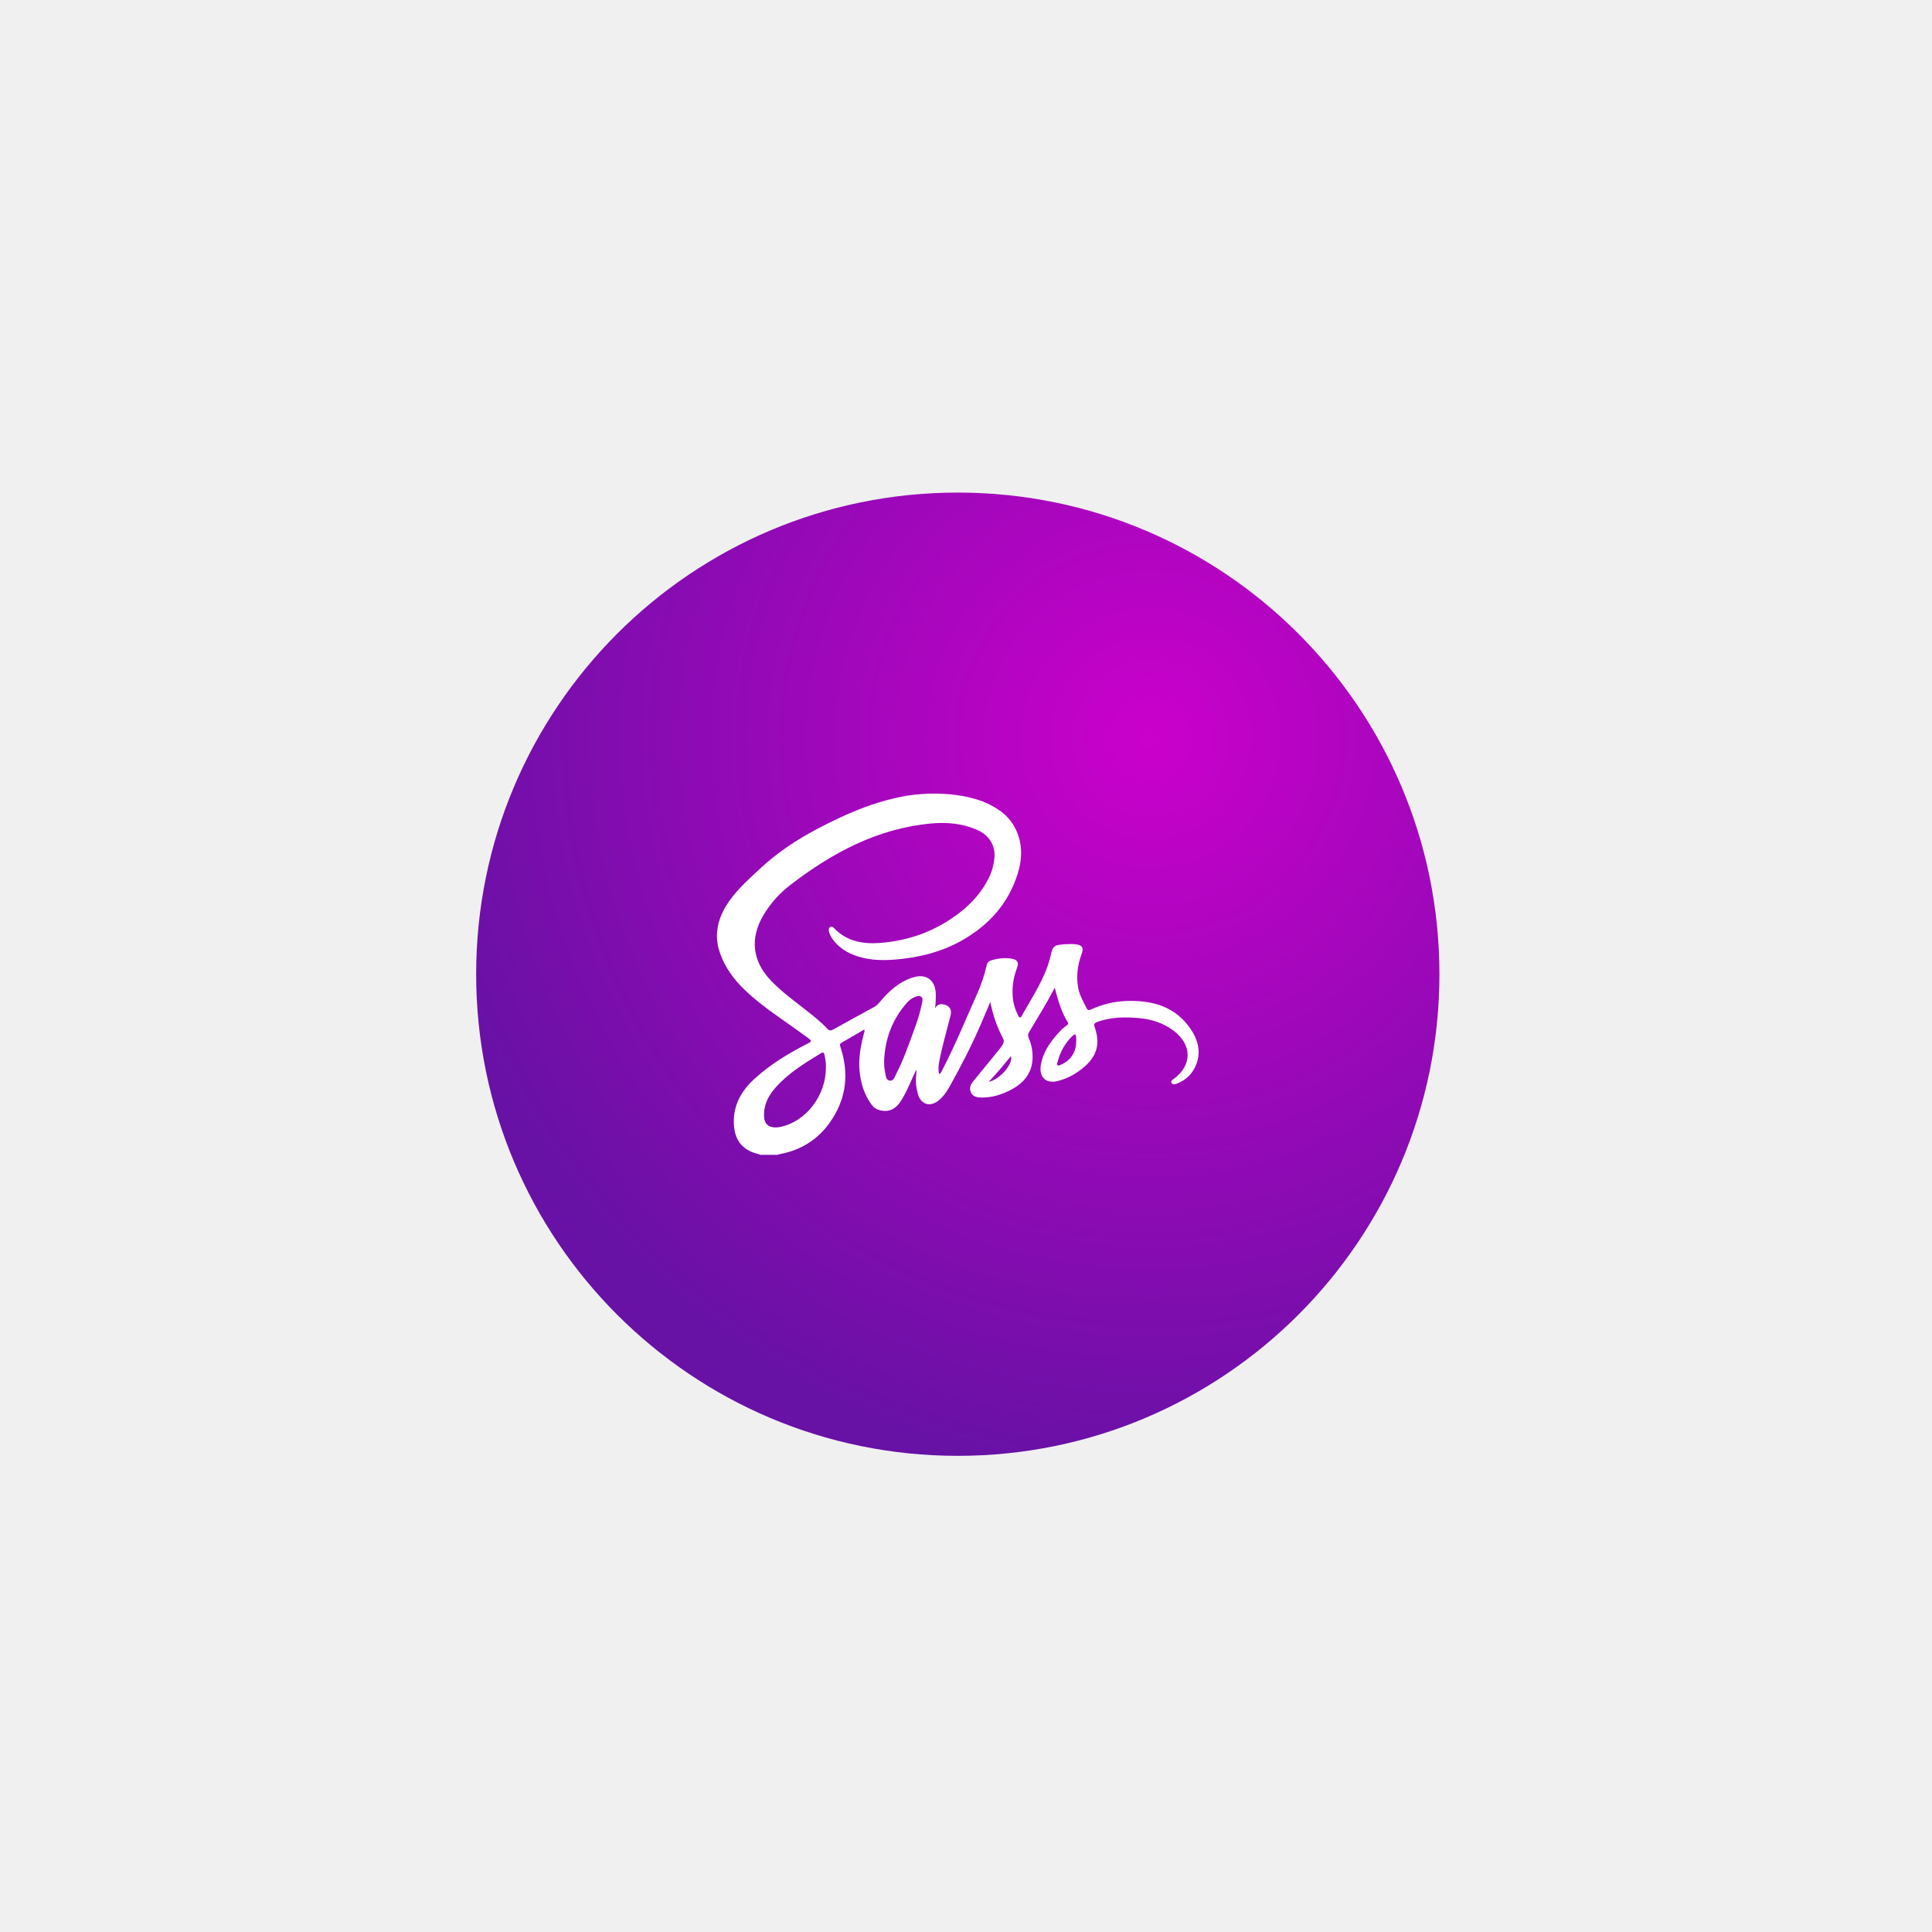
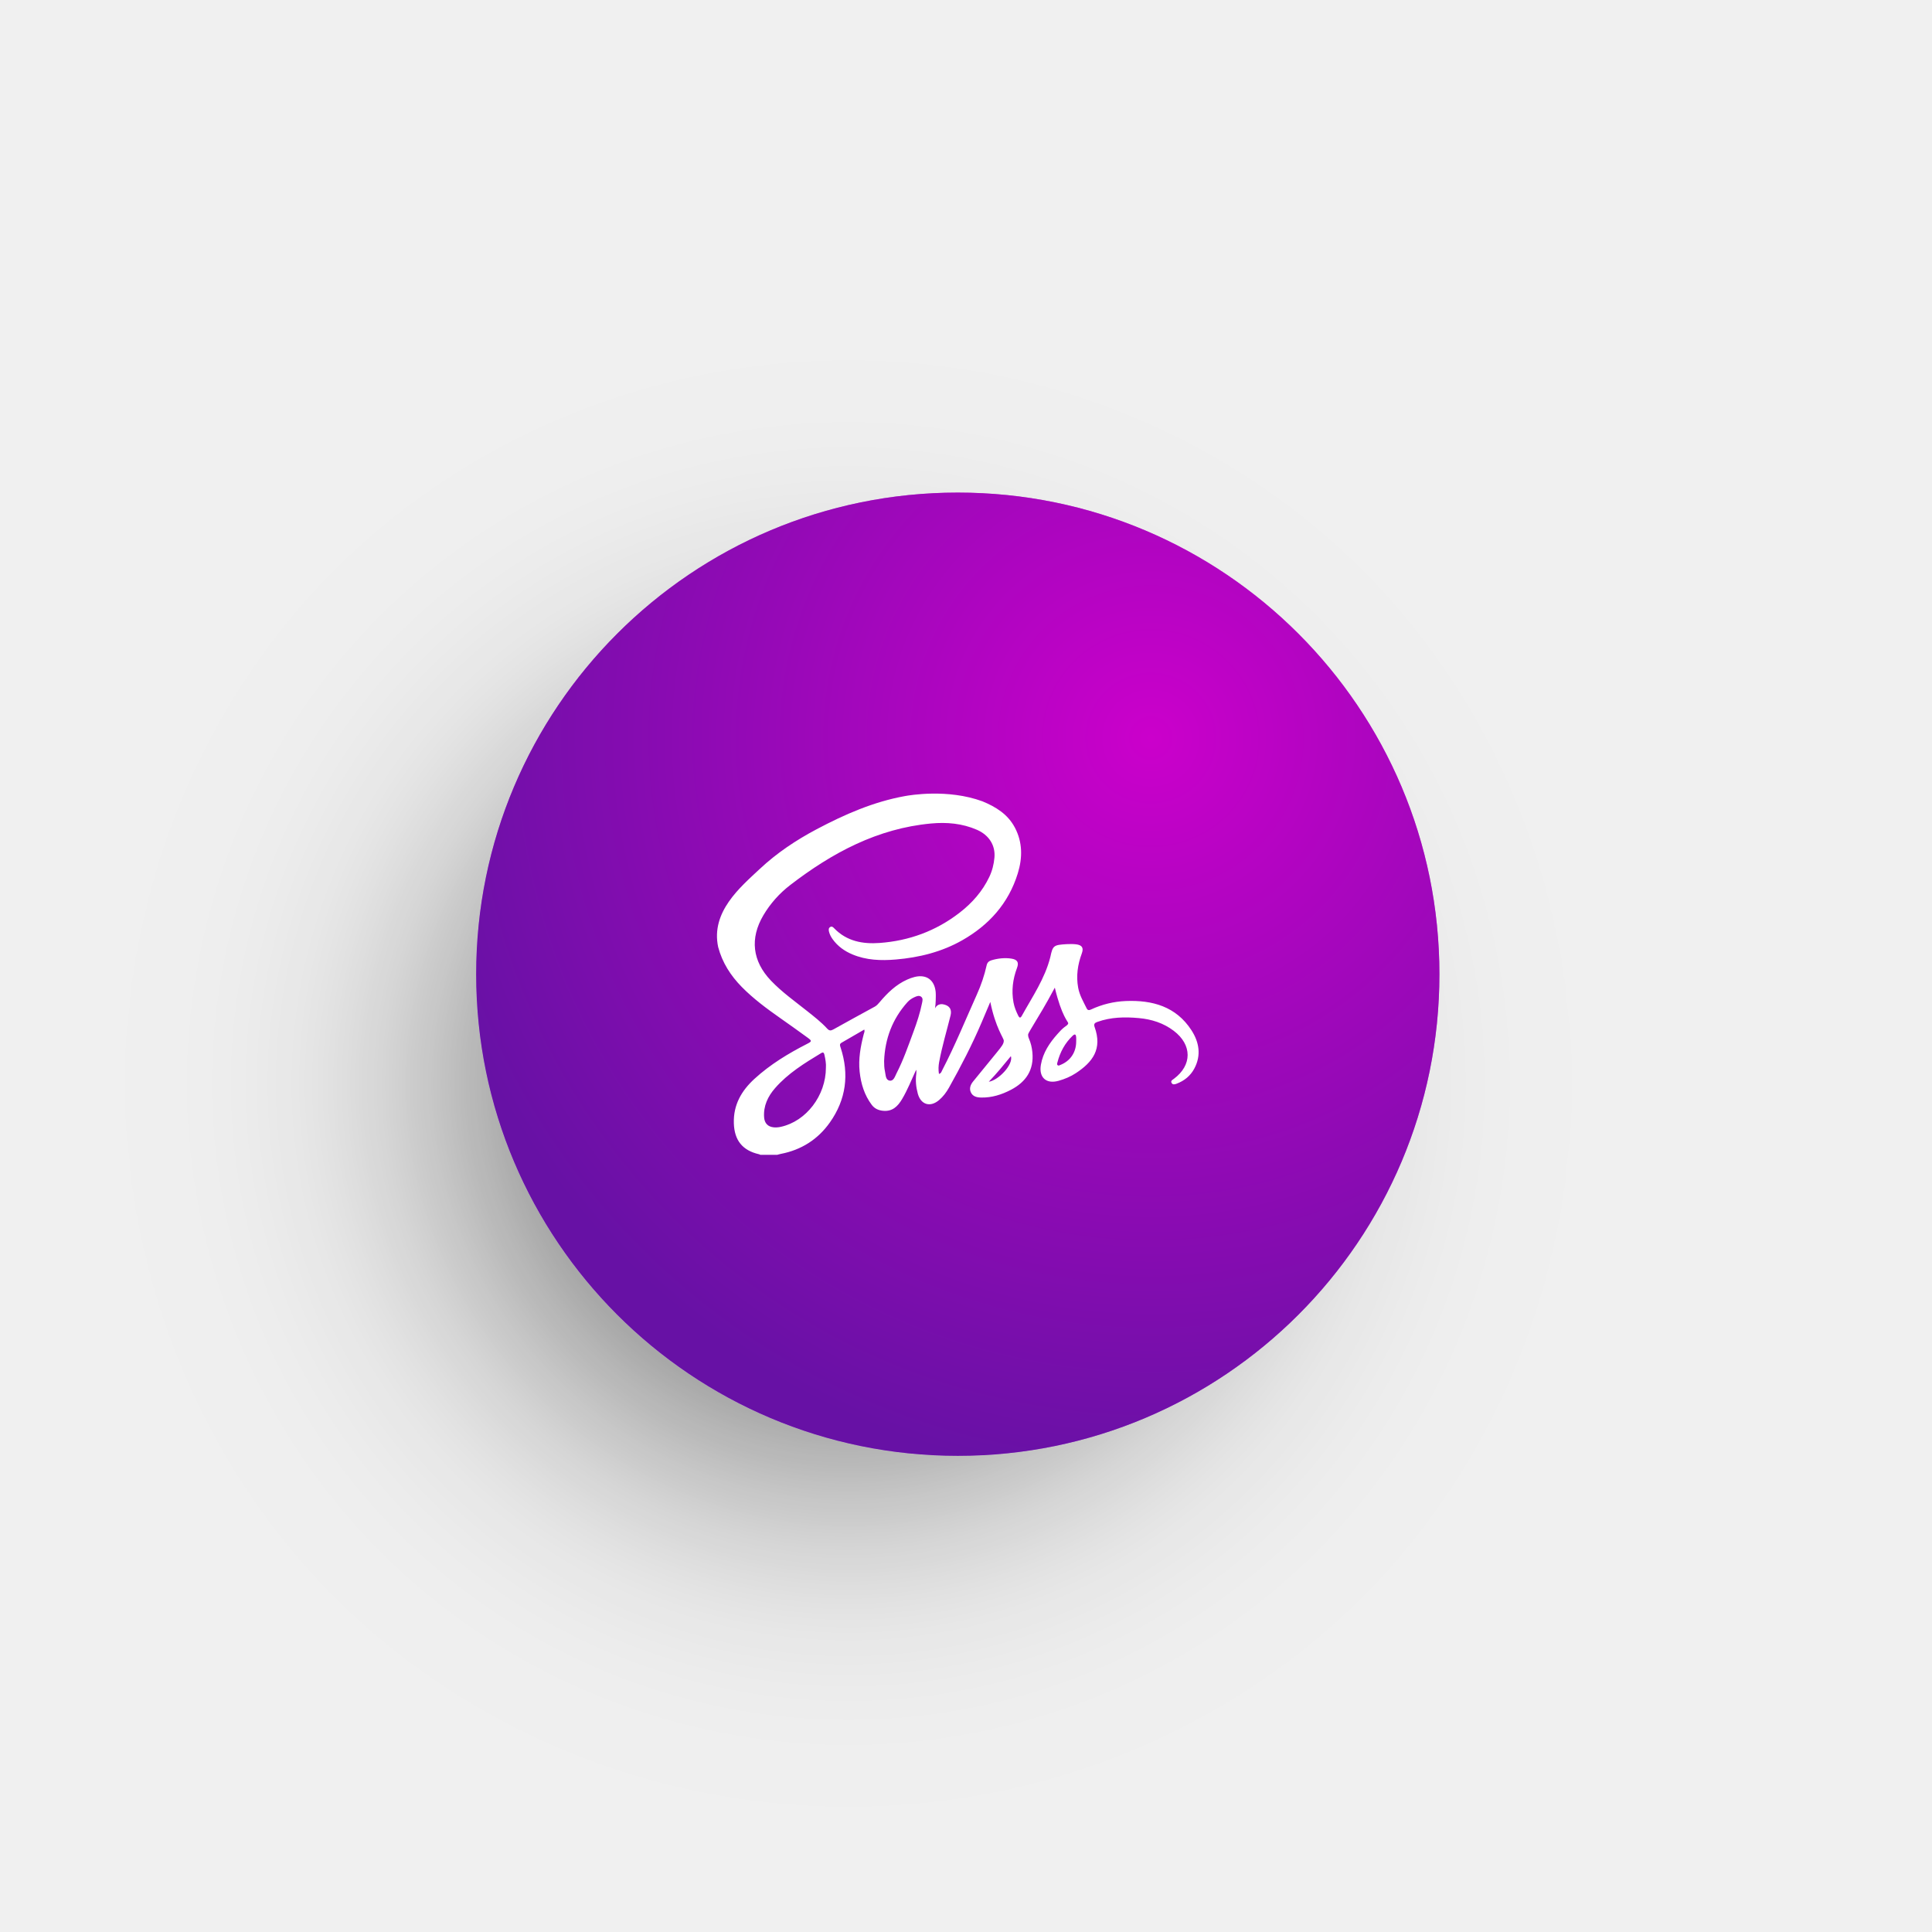
<svg xmlns="http://www.w3.org/2000/svg" width="353px" height="353px" viewBox="0 0 353 353" version="1.1">
  <defs>
    <radialGradient cx="70.196%" cy="25.293%" fx="70.196%" fy="25.293%" r="77.71%" id="radialGradient-4">
      <stop stop-color="#CB00CB" offset="0%" />
      <stop stop-color="#6711A5" offset="100%" />
    </radialGradient>
+     <filter id="drop-shadow" x="-100%" y="-100%" width="350%" height="350%">
+       <feGaussianBlur in="SourceAlpha" stdDeviation="30" />
+       <feOffset dx="-20" dy="20" result="offsetblur" />
+       <feComposite in2="offsetblur" operator="in" />
+       <feMerge>
+         <feMergeNode />
+         <feMergeNode in="SourceGraphic" />
+       </feMerge>
+     </filter>
  </defs>
  <g id="sass" stroke="none" stroke-width="1" fill="none" fill-rule="evenodd">
    <g transform="translate(87, 90)">
      <g id="color-/-09-violet" fill="url(#radialGradient-4)" fill-rule="evenodd">
+         <circle id="shape" filter="url(#drop-shadow)" opacity=".5" cx="88" cy="88" r="88" />
        <circle id="shape" cx="88" cy="88" r="88" />
      </g>
      <path d="M93.663,107.646 C95.444,107.384 98.188,104.494 97.703,102.969 C96.417,104.54 95.177,106.069 93.663,107.646 M109.633,100.269 C109.633,100.011 109.649,99.753 109.629,99.498 C109.594,99.021 109.413,98.841 109.001,99.23 C107.569,100.583 106.682,102.251 106.195,104.147 C106.154,104.308 106.082,104.501 106.245,104.626 C106.436,104.772 106.622,104.627 106.802,104.555 C108.588,103.824 109.641,102.243 109.633,100.269 M74.537,103.866 C74.544,104.502 74.554,105.129 74.693,105.747 C74.842,106.4 74.779,107.327 75.557,107.445 C76.288,107.556 76.52,106.667 76.807,106.107 C78.051,103.69 78.936,101.121 79.878,98.58 C80.525,96.84 81.11,95.076 81.473,93.251 C81.55,92.865 81.681,92.411 81.317,92.126 C80.939,91.827 80.503,92.006 80.105,92.186 C79.604,92.411 79.155,92.714 78.789,93.122 C76.053,96.18 74.693,99.785 74.537,103.866 M63.904,105.053 C63.958,104.382 63.82,103.536 63.628,102.696 C63.548,102.344 63.402,102.195 63.036,102.416 C60.001,104.252 56.972,106.112 54.612,108.82 C53.308,110.315 52.463,112.058 52.612,114.142 C52.688,115.229 53.302,115.879 54.385,115.98 C54.813,116.02 55.236,115.98 55.66,115.887 C60.275,114.884 63.909,110.199 63.904,105.053 M85.252,93.486 C86.422,93.675 86.969,94.372 86.679,95.535 C85.975,98.366 85.13,101.164 84.596,104.038 C84.466,104.743 84.432,105.448 84.557,106.214 C84.961,106.126 85.023,105.788 85.156,105.536 C87.495,101.041 89.404,96.347 91.477,91.73 C92.263,89.98 92.857,88.242 93.276,86.357 C93.379,85.894 93.664,85.607 94.11,85.468 C95.273,85.105 96.629,84.958 97.828,85.157 C98.893,85.334 99.198,85.845 98.822,86.845 C98.051,88.902 97.782,90.991 98.18,93.168 C98.338,94.028 98.667,94.807 99.045,95.579 C99.24,95.973 99.442,96.062 99.685,95.623 C101.619,92.128 103.914,88.814 104.91,84.857 C105.356,82.751 105.505,82.657 107.873,82.507 C108.444,82.487 109.02,82.467 109.584,82.535 C110.71,82.667 111.041,83.173 110.652,84.226 C109.905,86.255 109.601,88.307 109.993,90.461 C110.244,91.848 110.948,93.023 111.55,94.25 C111.741,94.638 112.027,94.596 112.34,94.449 C114.36,93.507 116.497,92.988 118.706,92.899 C123.555,92.707 127.871,93.889 130.687,98.229 C132.097,100.404 132.517,102.799 131.221,105.233 C130.51,106.57 129.387,107.48 127.971,108.011 C127.647,108.132 127.26,108.242 127.057,107.853 C126.855,107.467 127.226,107.305 127.471,107.123 C130.843,104.62 130.836,100.905 127.457,98.341 C125.576,96.913 123.415,96.234 121.106,96.02 C118.533,95.781 115.975,95.827 113.495,96.718 C112.992,96.898 112.808,97.107 113.002,97.654 C114.433,101.658 112.667,104.047 109.558,106.087 C108.602,106.715 107.538,107.157 106.434,107.471 C104.149,108.118 102.771,106.866 103.187,104.521 C103.577,102.329 104.758,100.555 106.205,98.934 C106.585,98.508 106.973,98.075 107.417,97.723 C107.761,97.451 108.142,97.272 108.178,96.958 C108.205,96.712 106.981,95.716 105.728,90.456 C105.323,91.197 104.914,91.939 104.511,92.685 C103.492,94.574 100.886,98.697 100.857,98.954 C100.827,99.209 100.876,99.473 101.005,99.772 C101.345,100.558 101.542,101.391 101.628,102.258 C101.946,105.5 100.456,107.693 97.685,109.133 C95.992,110.013 94.206,110.572 92.271,110.534 C91.495,110.519 90.751,110.362 90.391,109.59 C90.05,108.861 90.332,108.177 90.802,107.595 C92.256,105.795 93.737,104.014 95.193,102.216 C96.024,101.189 96.402,100.719 96.405,100.151 C96.409,99.673 94.913,97.851 93.94,93.064 C93.414,94.309 92.896,95.539 92.373,96.765 C90.622,100.877 88.57,104.839 86.387,108.733 C85.909,109.585 85.323,110.364 84.576,111 C82.972,112.365 81.257,111.857 80.697,109.835 C80.365,108.632 80.251,107.401 80.421,106.155 C80.424,106.135 80.462,105.584 80.391,105.467 C79.542,107.284 78.829,109.123 77.822,110.817 C77.031,112.148 76.051,113.127 74.333,112.954 C73.487,112.869 72.793,112.554 72.28,111.873 C70.932,110.083 70.308,108.019 70.068,105.823 C69.814,103.483 70.238,101.21 70.813,98.956 C70.873,98.717 71.032,98.491 70.918,98.11 C69.512,98.926 68.14,99.73 66.76,100.518 C66.338,100.759 66.479,101.062 66.59,101.401 C68.197,106.299 67.589,110.915 64.611,115.11 C62.424,118.193 59.403,120.109 55.667,120.83 C55.444,120.872 55.228,120.942 55.01,121 L51.926,121 C51.847,120.965 51.774,120.915 51.691,120.896 C48.649,120.204 47.179,118.345 47.083,115.232 C46.978,111.869 48.479,109.288 50.855,107.113 C53.725,104.488 57.017,102.492 60.459,100.731 C61.36,100.269 61.38,100.188 60.537,99.574 C58.899,98.381 57.248,97.203 55.586,96.038 C53.106,94.298 50.669,92.499 48.536,90.333 C46.5,88.265 44.967,85.879 44.218,83.036 C42.848,76.622 48.242,72.113 51.821,68.763 C54.926,65.858 58.433,63.517 62.172,61.533 C67.3,58.812 72.59,56.491 78.354,55.452 C79.191,55.301 86.151,54.084 92.503,56.412 C94.962,57.424 97.149,58.779 98.434,61.218 C99.85,63.906 99.835,66.735 98.967,69.561 C97.284,75.04 93.714,79.009 88.82,81.794 C85.066,83.93 80.956,84.95 76.665,85.314 C73.955,85.543 71.297,85.448 68.76,84.39 C67.32,83.79 66.064,82.9 65.134,81.605 C64.831,81.183 64.591,80.728 64.468,80.222 C64.391,79.909 64.366,79.573 64.691,79.376 C65.009,79.184 65.235,79.424 65.431,79.627 C67.719,81.99 70.644,82.515 73.71,82.291 C79.101,81.899 84.013,80.102 88.318,76.771 C90.608,74.999 92.493,72.88 93.751,70.238 C94.288,69.113 94.589,67.922 94.697,66.691 C94.893,64.454 93.708,62.578 91.499,61.613 C88.811,60.44 85.979,60.196 83.106,60.463 C73.318,61.373 65.046,65.818 57.41,71.686 C55.431,73.208 53.765,75.056 52.48,77.228 C49.983,81.45 50.465,85.612 53.855,89.165 C55.857,91.266 58.219,92.935 60.473,94.731 C61.748,95.746 63.038,96.743 64.145,97.947 C64.504,98.337 64.799,98.348 65.251,98.097 C67.768,96.689 70.3,95.309 72.832,93.926 C73.194,93.729 73.447,93.434 73.708,93.125 C75.137,91.431 76.702,89.893 78.765,88.977 C79.207,88.781 79.666,88.611 80.134,88.497 C82.269,87.984 83.735,89.039 83.958,91.23 C83.984,91.486 83.979,91.745 83.982,92.003 C83.982,92.003 83.988,93.442 83.836,94.258 C84.269,93.297 85.252,93.486 85.252,93.486" id="logo-sass" fill="#FFFFFF" />
    </g>
  </g>
</svg>
